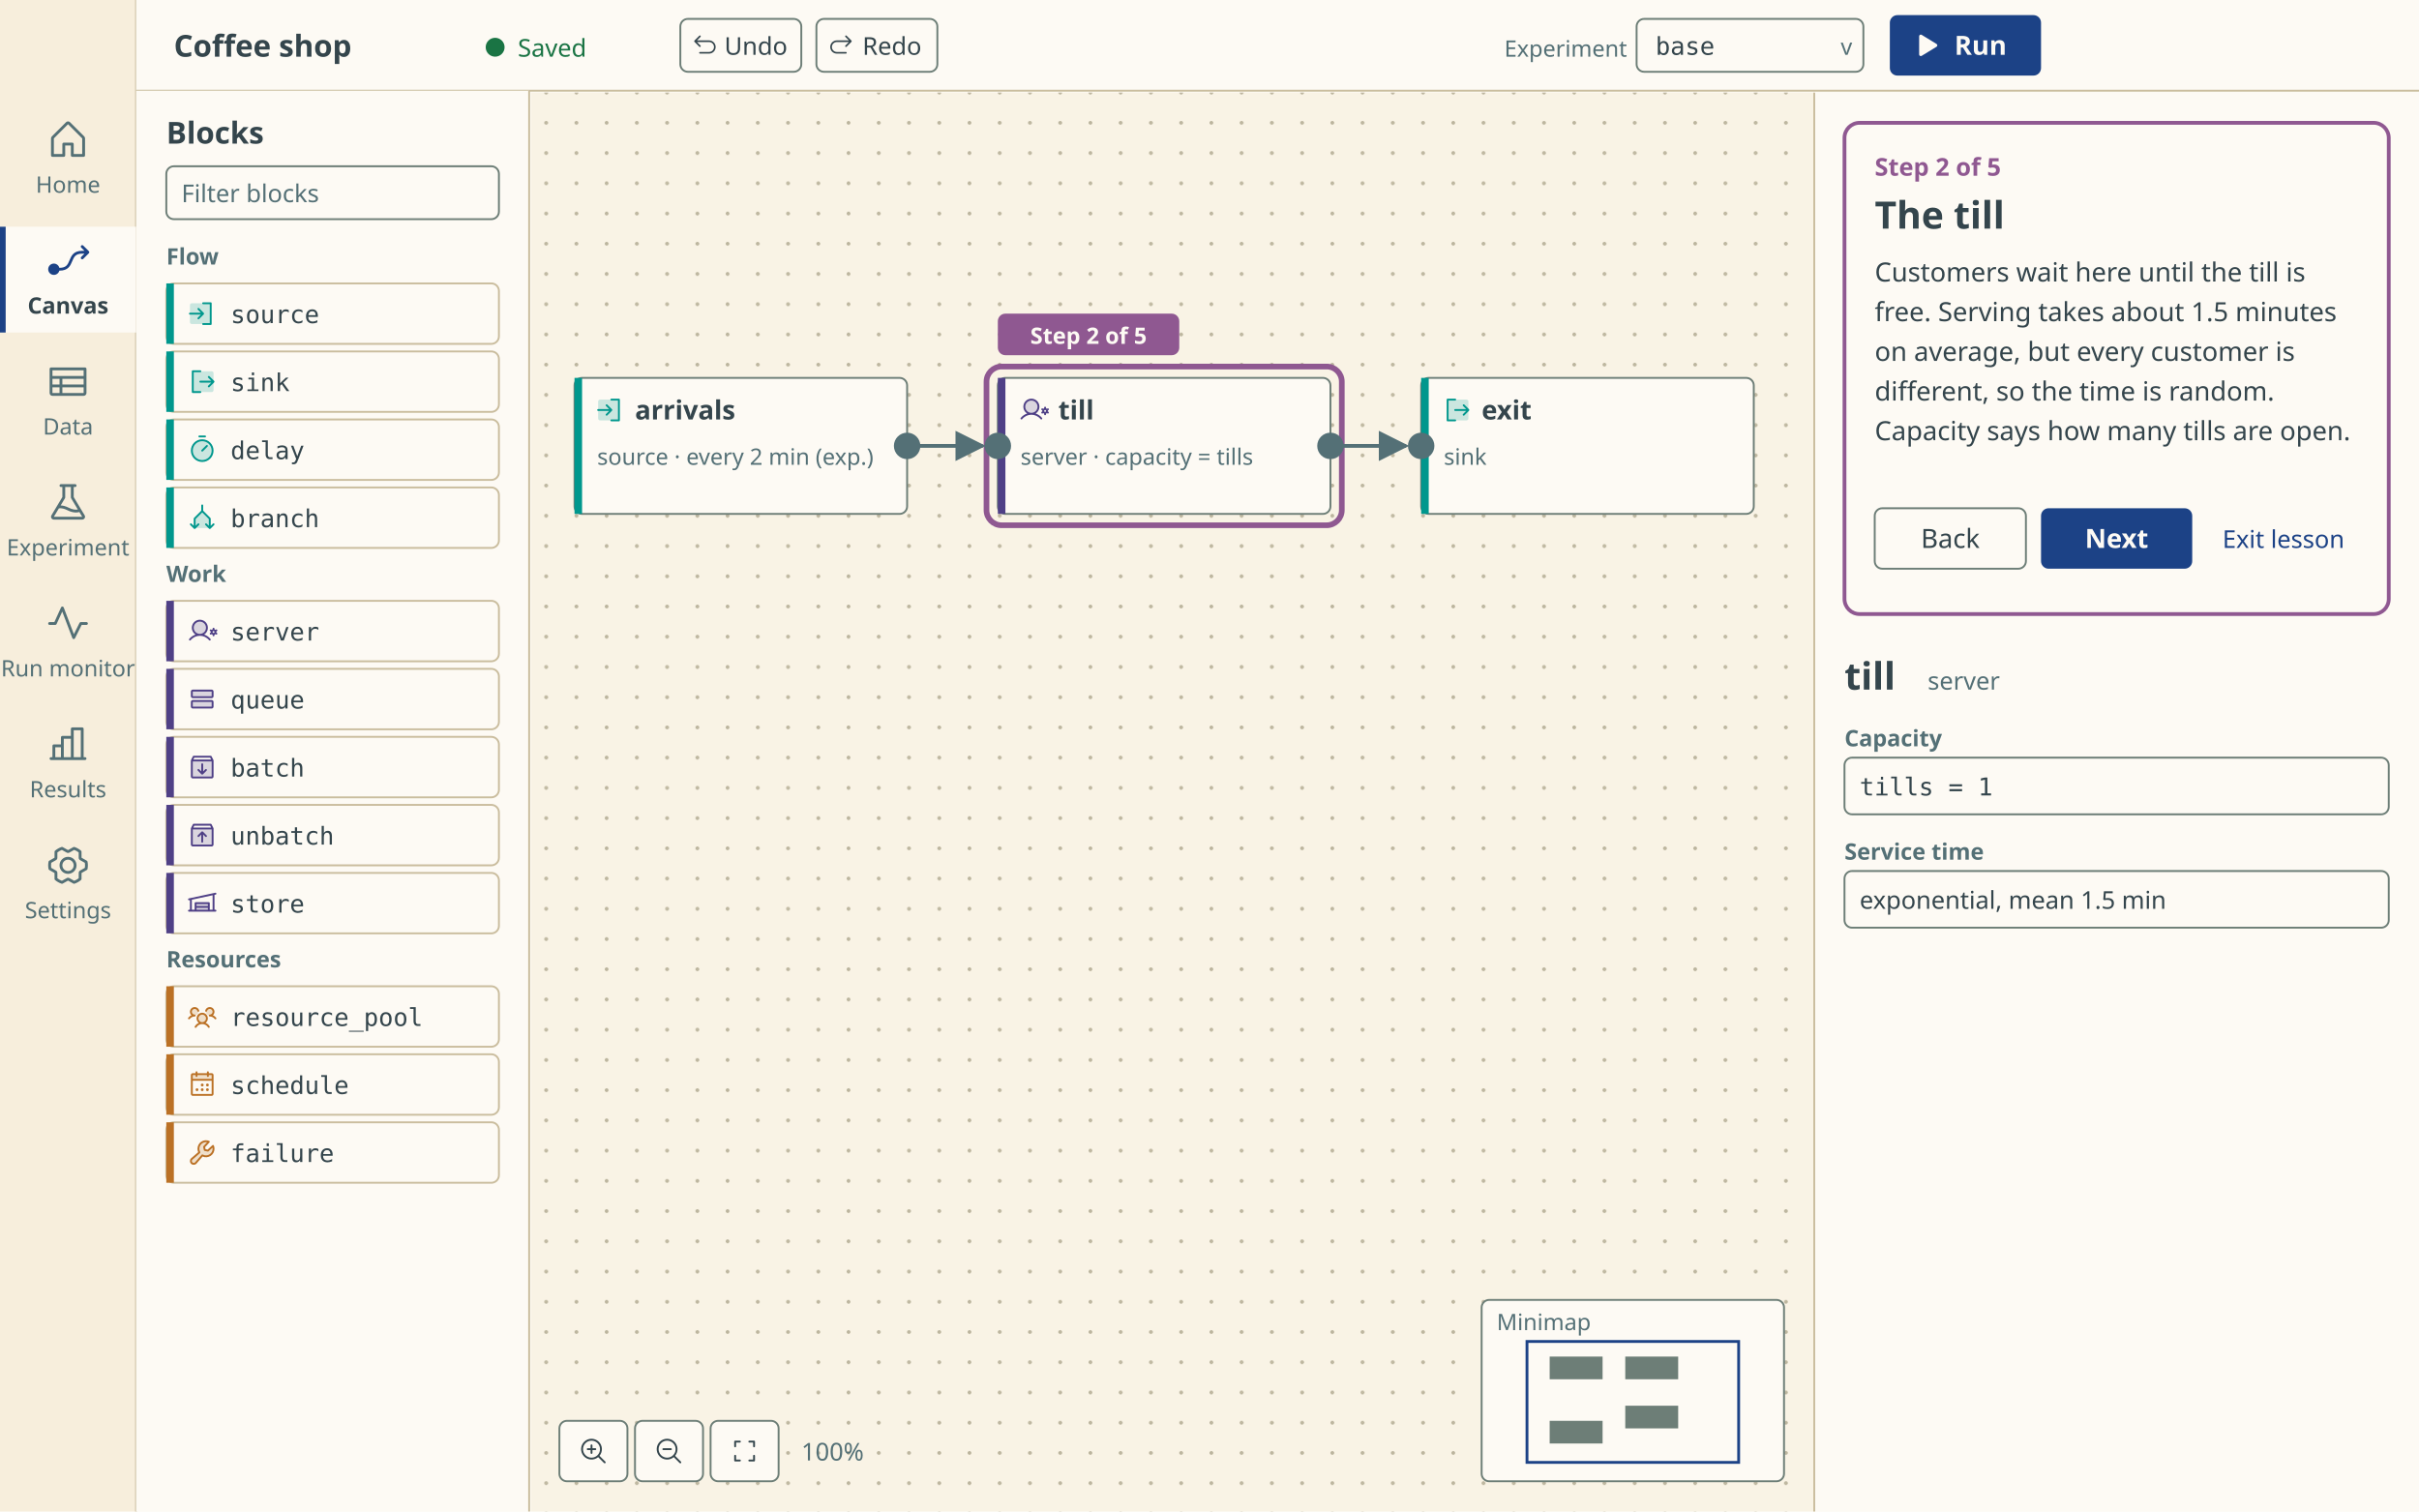
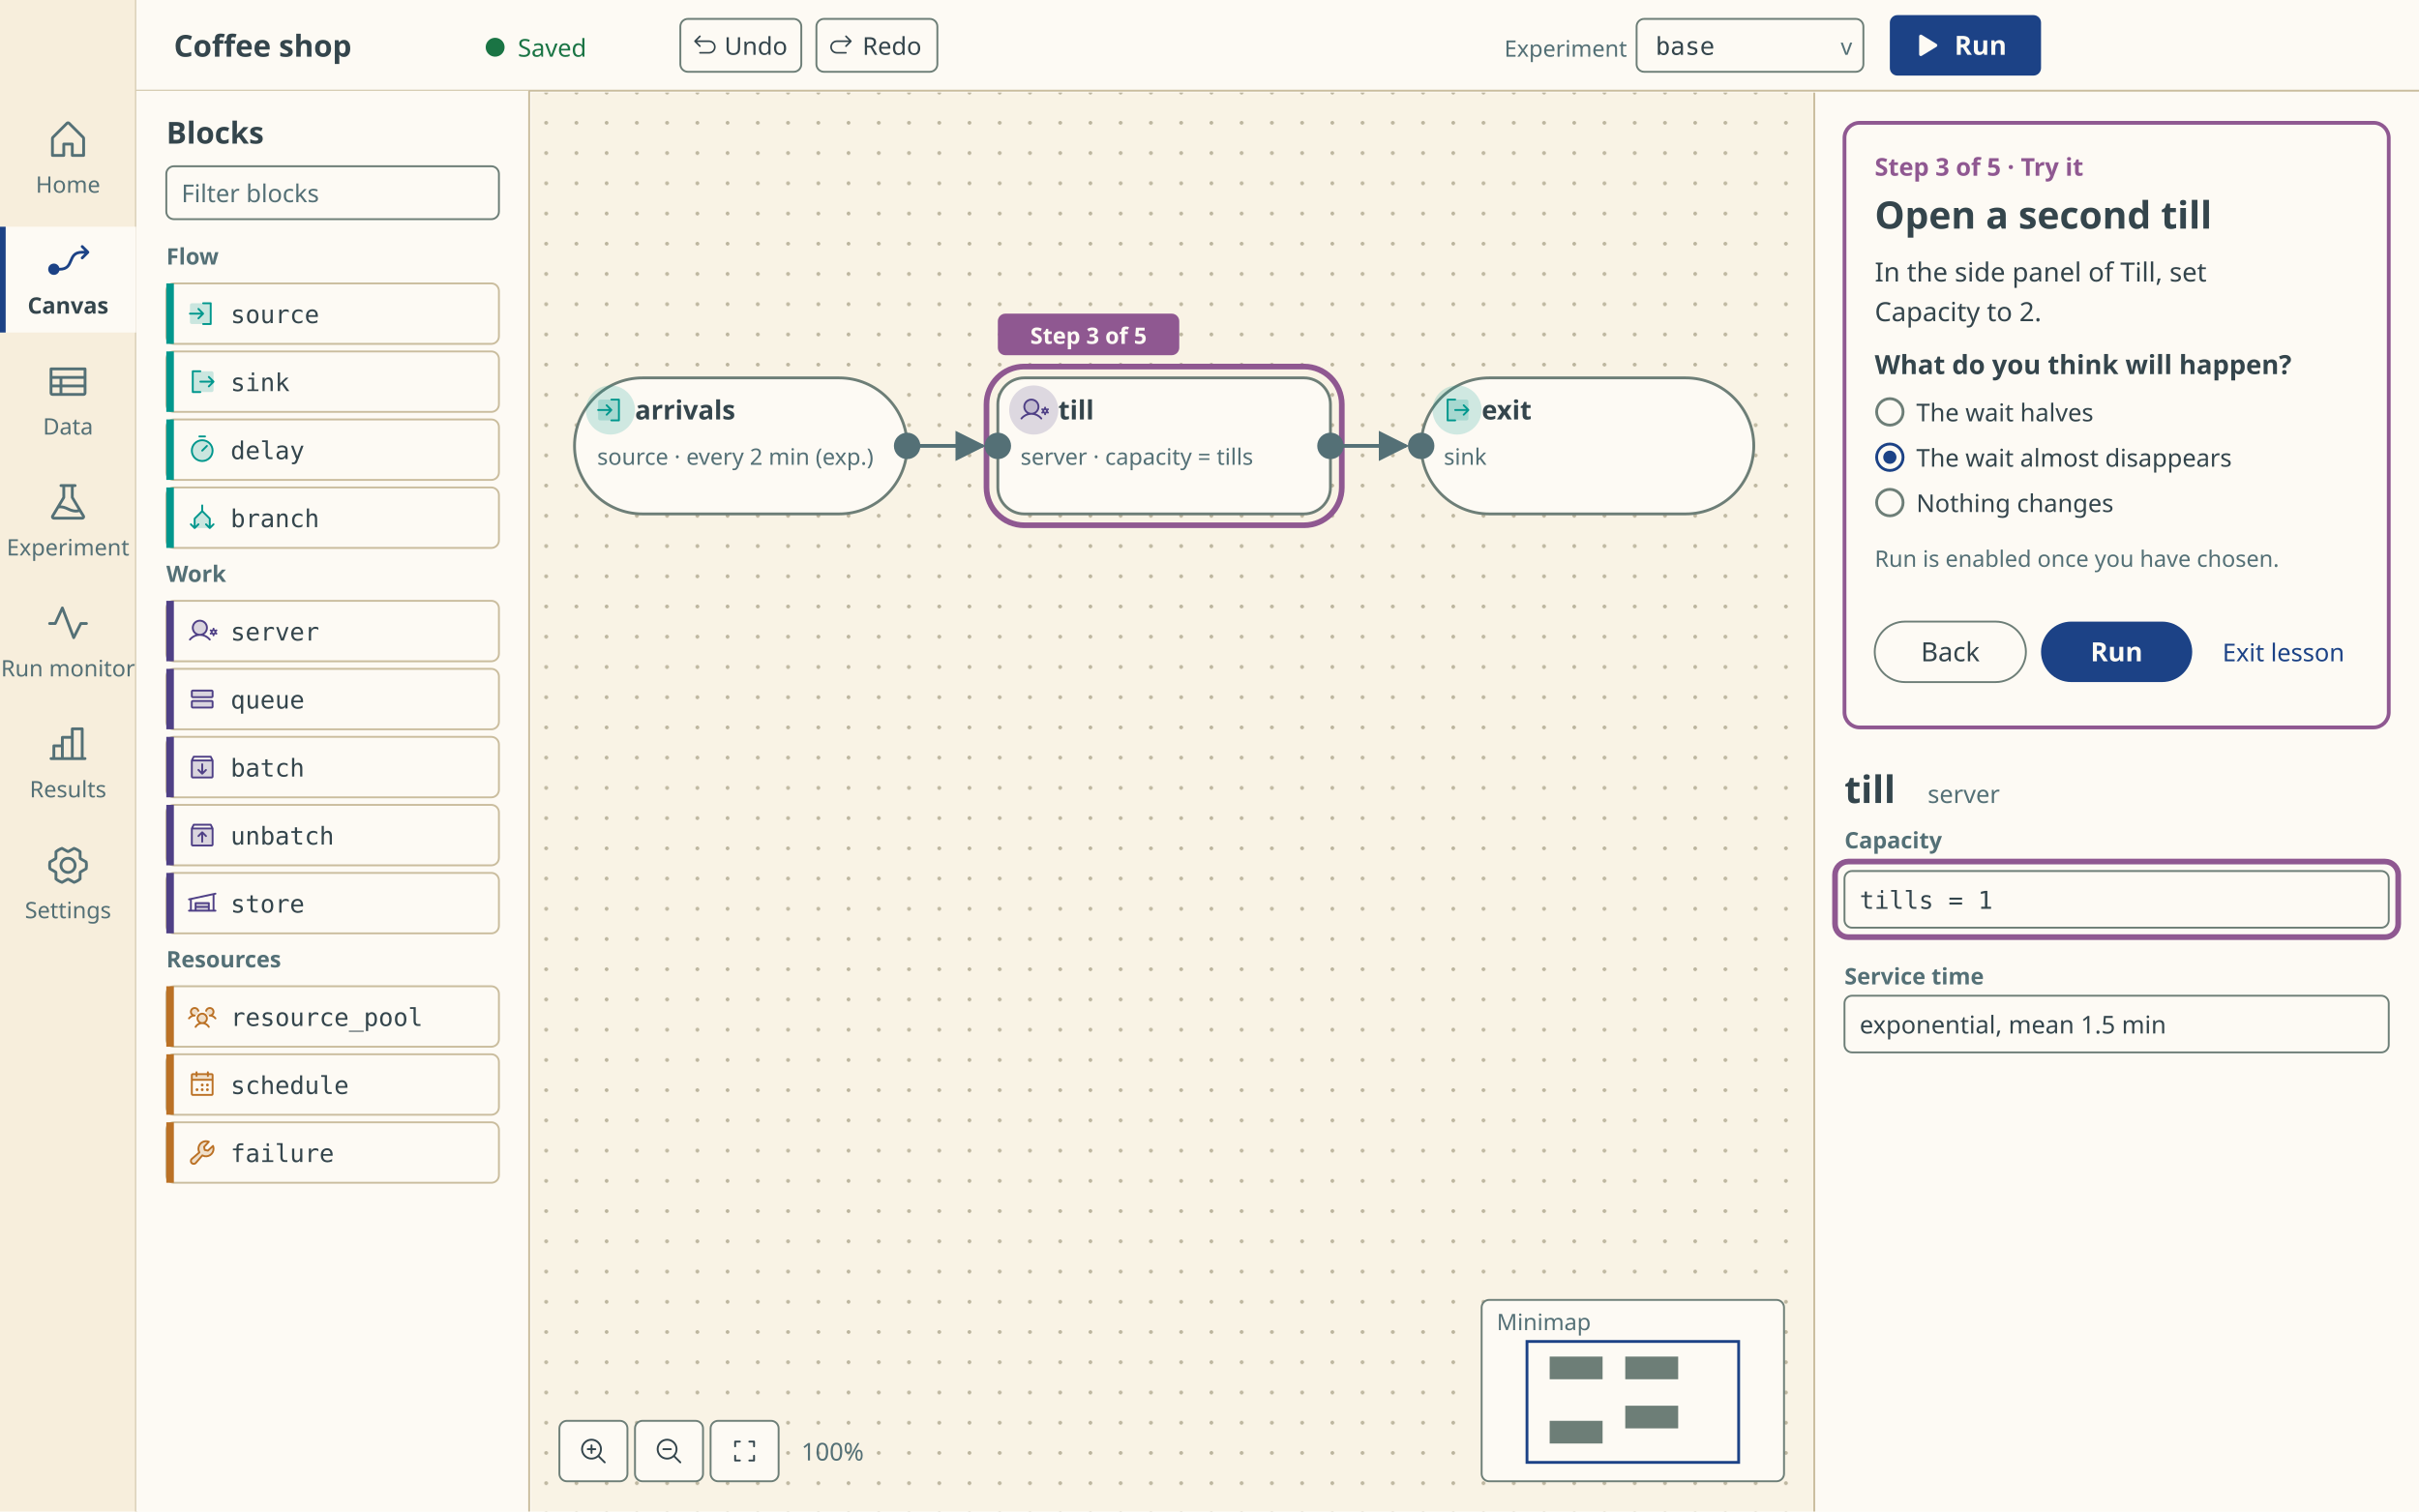
<svg xmlns="http://www.w3.org/2000/svg" width="1280" height="800" viewBox="0 0 1280 800" role="img" aria-labelledby="title desc">
  <defs>
    <marker id="arrow" viewBox="0 0 10 10" refX="9" refY="5" markerWidth="8" markerHeight="8" orient="auto-start-reverse">
      <path d="M 0 0 L 10 5 L 0 10 z" fill="#547076" />
    </marker>
    <pattern id="dots" width="16" height="16" patternUnits="userSpaceOnUse">
      <circle cx="1" cy="1" r="1" fill="#BBB49D" />
    </pattern>
  </defs>
  <rect x="0" y="0" width="1280" height="800" rx="0" fill="#FDFAF4" stroke="none" stroke-width="1" />
  <rect x="0" y="0" width="72" height="800" rx="0" fill="#F7EEDC" stroke="none" stroke-width="1" />
  <line x1="72" y1="0" x2="72" y2="800" stroke="#CABD9E" stroke-width="1" />
  <svg x="24" y="62" width="24" height="24" viewBox="0 0 256 256" aria-hidden="true">
    <g fill="#547076">
      <path d="M219.31,108.68l-80-80a16,16,0,0,0-22.62,0l-80,80A15.87,15.87,0,0,0,32,120v96a8,8,0,0,0,8,8h64a8,8,0,0,0,8-8V160h32v56a8,8,0,0,0,8,8h64a8,8,0,0,0,8-8V120A15.87,15.87,0,0,0,219.31,108.68ZM208,208H160V152a8,8,0,0,0-8-8H104a8,8,0,0,0-8,8v56H48V120l80-80,80,80Z" />
    </g>
  </svg>
  <text x="36" y="102" font-family="sans-serif" font-size="12" font-weight="400" fill="#547076" text-anchor="middle">Home</text>
  <rect x="0" y="120" width="72" height="56" rx="0" fill="#FDFAF4" stroke="none" stroke-width="1" />
  <rect x="0" y="120" width="3" height="56" rx="0" fill="#1C4286" stroke="none" stroke-width="1" />
  <svg x="24" y="126" width="24" height="24" viewBox="0 0 256 256" aria-hidden="true">
    <g fill="#1C4286">
      <path d="M245.66,85.66l-32,32a8,8,0,0,1-11.32-11.32L220.69,88H208c-38.67,0-46.59,19-56.62,43.08C141.05,155.88,129.33,184,80,184H79a32,32,0,1,1,0-16h1c38.67,0,46.59-19,56.62-43.08C147,100.12,158.67,72,208,72h12.69L202.34,53.66a8,8,0,0,1,11.32-11.32l32,32A8,8,0,0,1,245.66,85.66Z" />
    </g>
  </svg>
  <text x="36" y="166" font-family="sans-serif" font-size="12" font-weight="600" fill="#34454C" text-anchor="middle">Canvas</text>
  <svg x="24" y="190" width="24" height="24" viewBox="0 0 256 256" aria-hidden="true">
    <g fill="#547076">
      <path d="M224,48H32a8,8,0,0,0-8,8V192a16,16,0,0,0,16,16H216a16,16,0,0,0,16-16V56A8,8,0,0,0,224,48ZM40,112H80v32H40Zm56,0H216v32H96ZM216,64V96H40V64ZM40,160H80v32H40Zm176,32H96V160H216v32Z" />
    </g>
  </svg>
  <text x="36" y="230" font-family="sans-serif" font-size="12" font-weight="400" fill="#547076" text-anchor="middle">Data</text>
  <svg x="24" y="254" width="24" height="24" viewBox="0 0 256 256" aria-hidden="true">
    <g fill="#547076">
      <path d="M221.69,199.77,160,96.92V40h8a8,8,0,0,0,0-16H88a8,8,0,0,0,0,16h8V96.92L34.31,199.77A16,16,0,0,0,48,224H208a16,16,0,0,0,13.72-24.23ZM110.86,103.25A7.93,7.93,0,0,0,112,99.14V40h32V99.14a7.93,7.93,0,0,0,1.14,4.11L183.36,167c-12,2.37-29.07,1.37-51.75-10.11-15.91-8.05-31.05-12.32-45.22-12.81ZM48,208l28.54-47.58c14.25-1.74,30.31,1.85,47.82,10.72,19,9.61,35,12.88,48,12.88a69.89,69.89,0,0,0,19.55-2.7L208,208Z" />
    </g>
  </svg>
  <text x="36" y="294" font-family="sans-serif" font-size="12" font-weight="400" fill="#547076" text-anchor="middle">Experiment</text>
  <svg x="24" y="318" width="24" height="24" viewBox="0 0 256 256" aria-hidden="true">
    <g fill="#547076">
      <path d="M240,128a8,8,0,0,1-8,8H204.94l-37.78,75.58A8,8,0,0,1,160,216h-.4a8,8,0,0,1-7.08-5.14L95.35,60.76,63.28,131.31A8,8,0,0,1,56,136H24a8,8,0,0,1,0-16H50.85L88.72,36.69a8,8,0,0,1,14.76.46l57.51,151,31.85-63.71A8,8,0,0,1,200,120h32A8,8,0,0,1,240,128Z" />
    </g>
  </svg>
  <text x="36" y="358" font-family="sans-serif" font-size="12" font-weight="400" fill="#547076" text-anchor="middle">Run monitor</text>
  <svg x="24" y="382" width="24" height="24" viewBox="0 0 256 256" aria-hidden="true">
    <g fill="#547076">
      <path d="M224,200h-8V40a8,8,0,0,0-8-8H152a8,8,0,0,0-8,8V80H96a8,8,0,0,0-8,8v40H48a8,8,0,0,0-8,8v64H32a8,8,0,0,0,0,16H224a8,8,0,0,0,0-16ZM160,48h40V200H160ZM104,96h40V200H104ZM56,144H88v56H56Z" />
    </g>
  </svg>
  <text x="36" y="422" font-family="sans-serif" font-size="12" font-weight="400" fill="#547076" text-anchor="middle">Results</text>
  <svg x="24" y="446" width="24" height="24" viewBox="0 0 256 256" aria-hidden="true">
    <g fill="#547076">
      <path d="M128,80a48,48,0,1,0,48,48A48.05,48.05,0,0,0,128,80Zm0,80a32,32,0,1,1,32-32A32,32,0,0,1,128,160Zm109.94-52.79a8,8,0,0,0-3.89-5.4l-29.83-17-.12-33.62a8,8,0,0,0-2.83-6.08,111.91,111.91,0,0,0-36.72-20.67,8,8,0,0,0-6.46.59L128,41.85,97.88,25a8,8,0,0,0-6.47-.6A112.1,112.1,0,0,0,54.73,45.15a8,8,0,0,0-2.83,6.07l-.15,33.65-29.83,17a8,8,0,0,0-3.89,5.4,106.47,106.47,0,0,0,0,41.56,8,8,0,0,0,3.89,5.4l29.83,17,.12,33.62a8,8,0,0,0,2.83,6.08,111.91,111.91,0,0,0,36.72,20.67,8,8,0,0,0,6.46-.59L128,214.15,158.12,231a7.91,7.91,0,0,0,3.9,1,8.09,8.09,0,0,0,2.57-.42,112.1,112.1,0,0,0,36.68-20.73,8,8,0,0,0,2.83-6.07l.15-33.65,29.83-17a8,8,0,0,0,3.89-5.4A106.47,106.47,0,0,0,237.94,107.21Zm-15,34.91-28.57,16.25a8,8,0,0,0-3,3c-.58,1-1.19,2.06-1.81,3.06a7.94,7.94,0,0,0-1.22,4.21l-.15,32.25a95.89,95.89,0,0,1-25.37,14.3L134,199.13a8,8,0,0,0-3.91-1h-.19c-1.21,0-2.43,0-3.64,0a8.08,8.08,0,0,0-4.1,1l-28.84,16.1A96,96,0,0,1,67.88,201l-.11-32.2a8,8,0,0,0-1.22-4.22c-.62-1-1.23-2-1.8-3.06a8.09,8.09,0,0,0-3-3.06l-28.6-16.29a90.49,90.49,0,0,1,0-28.26L61.67,97.63a8,8,0,0,0,3-3c.58-1,1.19-2.06,1.81-3.06a7.94,7.94,0,0,0,1.22-4.21l.15-32.25a95.89,95.89,0,0,1,25.37-14.3L122,56.87a8,8,0,0,0,4.1,1c1.21,0,2.43,0,3.64,0a8.08,8.08,0,0,0,4.1-1l28.84-16.1A96,96,0,0,1,188.12,55l.11,32.2a8,8,0,0,0,1.22,4.22c.62,1,1.23,2,1.8,3.06a8.09,8.09,0,0,0,3,3.06l28.6,16.29A90.49,90.49,0,0,1,222.9,142.12Z" />
    </g>
  </svg>
  <text x="36" y="486" font-family="sans-serif" font-size="12" font-weight="400" fill="#547076" text-anchor="middle">Settings</text>
  <rect x="72" y="0" width="1208" height="48" rx="0" fill="#FDFAF4" stroke="none" stroke-width="1" />
  <line x1="72" y1="48" x2="1280" y2="48" stroke="#CABD9E" stroke-width="1" />
  <text x="92" y="30" font-family="sans-serif" font-size="16" font-weight="600" fill="#34454C" text-anchor="start">Coffee shop</text>
  <circle cx="262" cy="25" r="5" fill="#1A7444" stroke="none" stroke-width="1" />
  <text x="274" y="30" font-family="sans-serif" font-size="13" font-weight="400" fill="#1A7444" text-anchor="start">Saved</text>
  <rect x="360" y="10" width="64" height="28" rx="4" fill="#FDFAF4" stroke="#6D7E77" stroke-width="1" />
  <svg x="366" y="17" width="14" height="14" viewBox="0 0 256 256" aria-hidden="true">
    <g fill="#34454C">
      <path d="M232,144a64.07,64.07,0,0,1-64,64H80a8,8,0,0,1,0-16h88a48,48,0,0,0,0-96H51.31l34.35,34.34a8,8,0,0,1-11.32,11.32l-48-48a8,8,0,0,1,0-11.32l48-48A8,8,0,0,1,85.66,45.66L51.31,80H168A64.07,64.07,0,0,1,232,144Z" />
    </g>
  </svg>
  <text x="400" y="29" font-family="sans-serif" font-size="13" font-weight="400" fill="#34454C" text-anchor="middle">Undo</text>
  <rect x="432" y="10" width="64" height="28" rx="4" fill="#FDFAF4" stroke="#6D7E77" stroke-width="1" />
  <svg x="438" y="17" width="14" height="14" viewBox="0 0 256 256" aria-hidden="true">
    <g fill="#34454C">
      <path d="M170.34,130.34,204.69,96H88a48,48,0,0,0,0,96h88a8,8,0,0,1,0,16H88A64,64,0,0,1,88,80H204.69L170.34,45.66a8,8,0,0,1,11.32-11.32l48,48a8,8,0,0,1,0,11.32l-48,48a8,8,0,0,1-11.32-11.32Z" />
    </g>
  </svg>
  <text x="472" y="29" font-family="sans-serif" font-size="13" font-weight="400" fill="#34454C" text-anchor="middle">Redo</text>
  <text x="796" y="30" font-family="sans-serif" font-size="12" font-weight="400" fill="#547076" text-anchor="start">Experiment</text>
  <rect x="866" y="10" width="120" height="28" rx="4" fill="#FDFAF4" stroke="#6D7E77" stroke-width="1" />
  <text x="876" y="29" font-family="monospace" font-size="13" font-weight="400" fill="#34454C" text-anchor="start">base</text>
  <text x="974" y="29" font-family="sans-serif" font-size="12" font-weight="400" fill="#547076" text-anchor="start">v</text>
  <rect x="1000" y="8" width="80" height="32" rx="4" fill="#1C4286" stroke="none" stroke-width="1" />
  <svg x="1012" y="17" width="14" height="14" viewBox="0 0 256 256" aria-hidden="true">
    <g fill="#FDFAF4">
      <path d="M240,128a15.74,15.74,0,0,1-7.6,13.51L88.32,229.65a16,16,0,0,1-16.2.3A15.86,15.86,0,0,1,64,216.13V39.87a15.86,15.86,0,0,1,8.12-13.82,16,16,0,0,1,16.2.3L232.4,114.49A15.74,15.74,0,0,1,240,128Z" />
    </g>
  </svg>
  <text x="1048" y="29" font-family="sans-serif" font-size="14" font-weight="600" fill="#FDFAF4" text-anchor="middle">Run</text>
  <rect x="72" y="48" width="208" height="752" rx="0" fill="#FDFAF4" stroke="none" stroke-width="1" />
  <line x1="280" y1="48" x2="280" y2="800" stroke="#CABD9E" stroke-width="1" />
  <text x="88" y="76" font-family="sans-serif" font-size="16" font-weight="600" fill="#34454C" text-anchor="start">Blocks</text>
  <rect x="88" y="88" width="176" height="28" rx="4" fill="#FDFAF4" stroke="#6D7E77" stroke-width="1" />
  <text x="96" y="107" font-family="sans-serif" font-size="13" font-weight="400" fill="#547076" text-anchor="start">Filter blocks</text>
  <text x="88" y="140" font-family="sans-serif" font-size="12" font-weight="600" fill="#547076" text-anchor="start">Flow</text>
  <rect x="88" y="150" width="176" height="32" rx="4" fill="#FDFAF4" stroke="#CABD9E" stroke-width="1" />
  <rect x="88" y="150" width="4" height="32" rx="0" fill="#00978D" stroke="none" stroke-width="1" />
  <svg x="99" y="158" width="16" height="16" viewBox="0 0 256 256" aria-hidden="true">
    <g fill="#00978D">
      <path d="M200,40V216H40a16,16,0,0,1-16-16V56A16,16,0,0,1,40,40Z" opacity="0.2" />
      <path d="M141.66,133.66l-40,40a8,8,0,0,1-11.32-11.32L116.69,136H24a8,8,0,0,1,0-16h92.69L90.34,93.66a8,8,0,0,1,11.32-11.32l40,40A8,8,0,0,1,141.66,133.66ZM200,32H136a8,8,0,0,0,0,16h56V208H136a8,8,0,0,0,0,16h64a8,8,0,0,0,8-8V40A8,8,0,0,0,200,32Z" />
    </g>
  </svg>
  <text x="122" y="171" font-family="monospace" font-size="13" font-weight="400" fill="#34454C" text-anchor="start">source</text>
  <rect x="88" y="186" width="176" height="32" rx="4" fill="#FDFAF4" stroke="#CABD9E" stroke-width="1" />
  <rect x="88" y="186" width="4" height="32" rx="0" fill="#00978D" stroke="none" stroke-width="1" />
  <svg x="99" y="194" width="16" height="16" viewBox="0 0 256 256" aria-hidden="true">
    <g fill="#00978D">
      <path d="M224,56V200a16,16,0,0,1-16,16H48V40H208A16,16,0,0,1,224,56Z" opacity="0.2" />
      <path d="M120,216a8,8,0,0,1-8,8H48a8,8,0,0,1-8-8V40a8,8,0,0,1,8-8h64a8,8,0,0,1,0,16H56V208h56A8,8,0,0,1,120,216Zm109.66-93.66-40-40a8,8,0,0,0-11.32,11.32L204.69,120H112a8,8,0,0,0,0,16h92.69l-26.35,26.34a8,8,0,0,0,11.32,11.32l40-40A8,8,0,0,0,229.66,122.34Z" />
    </g>
  </svg>
  <text x="122" y="207" font-family="monospace" font-size="13" font-weight="400" fill="#34454C" text-anchor="start">sink</text>
  <rect x="88" y="222" width="176" height="32" rx="4" fill="#FDFAF4" stroke="#CABD9E" stroke-width="1" />
  <rect x="88" y="222" width="4" height="32" rx="0" fill="#00978D" stroke="none" stroke-width="1" />
  <svg x="99" y="230" width="16" height="16" viewBox="0 0 256 256" aria-hidden="true">
    <g fill="#00978D">
      <path d="M216,136a88,88,0,1,1-88-88A88,88,0,0,1,216,136Z" opacity="0.2" />
      <path d="M128,40a96,96,0,1,0,96,96A96.11,96.11,0,0,0,128,40Zm0,176a80,80,0,1,1,80-80A80.09,80.09,0,0,1,128,216ZM173.66,90.34a8,8,0,0,1,0,11.32l-40,40a8,8,0,0,1-11.32-11.32l40-40A8,8,0,0,1,173.66,90.34ZM96,16a8,8,0,0,1,8-8h48a8,8,0,0,1,0,16H104A8,8,0,0,1,96,16Z" />
    </g>
  </svg>
  <text x="122" y="243" font-family="monospace" font-size="13" font-weight="400" fill="#34454C" text-anchor="start">delay</text>
  <rect x="88" y="258" width="176" height="32" rx="4" fill="#FDFAF4" stroke="#CABD9E" stroke-width="1" />
  <rect x="88" y="258" width="4" height="32" rx="0" fill="#00978D" stroke="none" stroke-width="1" />
  <svg x="99" y="266" width="16" height="16" viewBox="0 0 256 256" aria-hidden="true">
    <g fill="#00978D">
      <path d="M192,136v80H64V136l64-64Z" opacity="0.2" />
      <path d="M229.66,189.66l-32,32a8,8,0,0,1-11.32,0l-32-32a8,8,0,0,1,11.32-11.32L184,196.69V139.31l-56-56-56,56v57.38l18.34-18.35a8,8,0,0,1,11.32,11.32l-32,32a8,8,0,0,1-11.32,0l-32-32a8,8,0,0,1,11.32-11.32L56,196.69V136a8,8,0,0,1,2.34-5.66L120,68.69V24a8,8,0,0,1,16,0V68.69l61.66,61.65A8,8,0,0,1,200,136v60.69l18.34-18.35a8,8,0,0,1,11.32,11.32Z" />
    </g>
  </svg>
  <text x="122" y="279" font-family="monospace" font-size="13" font-weight="400" fill="#34454C" text-anchor="start">branch</text>
  <text x="88" y="308" font-family="sans-serif" font-size="12" font-weight="600" fill="#547076" text-anchor="start">Work</text>
  <rect x="88" y="318" width="176" height="32" rx="4" fill="#FDFAF4" stroke="#CABD9E" stroke-width="1" />
  <rect x="88" y="318" width="4" height="32" rx="0" fill="#4F4086" stroke="none" stroke-width="1" />
  <svg x="99" y="326" width="16" height="16" viewBox="0 0 256 256" aria-hidden="true">
    <g fill="#4F4086">
      <path d="M168,100a60,60,0,1,1-60-60A60,60,0,0,1,168,100Z" opacity="0.2" />
      <path d="M144,157.68a68,68,0,1,0-71.9,0c-20.65,6.76-39.23,19.39-54.17,37.17a8,8,0,1,0,12.24,10.3C50.25,181.19,77.91,168,108,168s57.75,13.19,77.87,37.15a8,8,0,0,0,12.26-10.3C183.18,177.07,164.6,164.44,144,157.68ZM56,100a52,52,0,1,1,52,52A52.06,52.06,0,0,1,56,100Zm196.25,43.07-4.66-2.69a23.6,23.6,0,0,0,0-8.76l4.66-2.69a8,8,0,1,0-8-13.86l-4.67,2.7a23.92,23.92,0,0,0-7.58-4.39V108a8,8,0,0,0-16,0v5.38a23.92,23.92,0,0,0-7.58,4.39l-4.67-2.7a8,8,0,1,0-8,13.86l4.66,2.69a23.6,23.6,0,0,0,0,8.76l-4.66,2.69a8,8,0,0,0,8,13.86l4.67-2.7a23.92,23.92,0,0,0,7.58,4.39V164a8,8,0,0,0,16,0v-5.38a23.92,23.92,0,0,0,7.58-4.39l4.67,2.7a7.92,7.92,0,0,0,4,1.07,8,8,0,0,0,4-14.93ZM224,144a8,8,0,1,1,8-8A8,8,0,0,1,224,144Z" />
    </g>
  </svg>
  <text x="122" y="339" font-family="monospace" font-size="13" font-weight="400" fill="#34454C" text-anchor="start">server</text>
  <rect x="88" y="354" width="176" height="32" rx="4" fill="#FDFAF4" stroke="#CABD9E" stroke-width="1" />
  <rect x="88" y="354" width="4" height="32" rx="0" fill="#4F4086" stroke="none" stroke-width="1" />
  <svg x="99" y="362" width="16" height="16" viewBox="0 0 256 256" aria-hidden="true">
    <g fill="#4F4086">
      <path d="M216,152v40a8,8,0,0,1-8,8H48a8,8,0,0,1-8-8V152a8,8,0,0,1,8-8H208A8,8,0,0,1,216,152Zm-8-96H48a8,8,0,0,0-8,8v40a8,8,0,0,0,8,8H208a8,8,0,0,0,8-8V64A8,8,0,0,0,208,56Z" opacity="0.2" />
      <path d="M208,136H48a16,16,0,0,0-16,16v40a16,16,0,0,0,16,16H208a16,16,0,0,0,16-16V152A16,16,0,0,0,208,136Zm0,56H48V152H208v40Zm0-144H48A16,16,0,0,0,32,64v40a16,16,0,0,0,16,16H208a16,16,0,0,0,16-16V64A16,16,0,0,0,208,48Zm0,56H48V64H208v40Z" />
    </g>
  </svg>
  <text x="122" y="375" font-family="monospace" font-size="13" font-weight="400" fill="#34454C" text-anchor="start">queue</text>
  <rect x="88" y="390" width="176" height="32" rx="4" fill="#FDFAF4" stroke="#CABD9E" stroke-width="1" />
  <rect x="88" y="390" width="4" height="32" rx="0" fill="#4F4086" stroke="none" stroke-width="1" />
  <svg x="99" y="398" width="16" height="16" viewBox="0 0 256 256" aria-hidden="true">
    <g fill="#4F4086">
      <path d="M216,72V208a8,8,0,0,1-8,8H48a8,8,0,0,1-8-8V72Z" opacity="0.2" />
      <path d="M223.16,68.42l-16-32A8,8,0,0,0,200,32H56a8,8,0,0,0-7.16,4.42l-16,32A8.08,8.08,0,0,0,32,72V208a16,16,0,0,0,16,16H208a16,16,0,0,0,16-16V72A8.08,8.08,0,0,0,223.16,68.42ZM60.94,48H195.06l8,16H52.94ZM208,208H48V80H208V208Zm-42.34-61.66a8,8,0,0,1,0,11.32l-32,32a8,8,0,0,1-11.32,0l-32-32a8,8,0,0,1,11.32-11.32L120,164.69V104a8,8,0,0,1,16,0v60.69l18.34-18.35A8,8,0,0,1,165.66,146.34Z" />
    </g>
  </svg>
  <text x="122" y="411" font-family="monospace" font-size="13" font-weight="400" fill="#34454C" text-anchor="start">batch</text>
  <rect x="88" y="426" width="176" height="32" rx="4" fill="#FDFAF4" stroke="#CABD9E" stroke-width="1" />
  <rect x="88" y="426" width="4" height="32" rx="0" fill="#4F4086" stroke="none" stroke-width="1" />
  <svg x="99" y="434" width="16" height="16" viewBox="0 0 256 256" aria-hidden="true">
    <g fill="#4F4086">
      <path d="M216,72V208a8,8,0,0,1-8,8H48a8,8,0,0,1-8-8V72Z" opacity="0.2" />
      <path d="M223.16,68.42l-16-32A8,8,0,0,0,200,32H56a8,8,0,0,0-7.16,4.42l-16,32A8.08,8.08,0,0,0,32,72V208a16,16,0,0,0,16,16H208a16,16,0,0,0,16-16V72A8.08,8.08,0,0,0,223.16,68.42ZM60.94,48H195.06l8,16H52.94ZM208,208H48V80H208V208Zm-42.34-77.66a8,8,0,0,1-11.32,11.32L136,123.31V184a8,8,0,0,1-16,0V123.31l-18.34,18.35a8,8,0,0,1-11.32-11.32l32-32a8,8,0,0,1,11.32,0Z" />
    </g>
  </svg>
  <text x="122" y="447" font-family="monospace" font-size="13" font-weight="400" fill="#34454C" text-anchor="start">unbatch</text>
  <rect x="88" y="462" width="176" height="32" rx="4" fill="#FDFAF4" stroke="#CABD9E" stroke-width="1" />
  <rect x="88" y="462" width="4" height="32" rx="0" fill="#4F4086" stroke="none" stroke-width="1" />
  <svg x="99" y="470" width="16" height="16" viewBox="0 0 256 256" aria-hidden="true">
    <g fill="#4F4086">
      <path d="M184,128v64H72V128Z" opacity="0.2" />
      <path d="M240,184h-8V57.9l9.67-2.08a8,8,0,1,0-3.35-15.64l-224,48A8,8,0,0,0,16,104a8.16,8.16,0,0,0,1.69-.18L24,102.47V184H16a8,8,0,0,0,0,16H240a8,8,0,0,0,0-16ZM40,99,216,61.33V184H192V128a8,8,0,0,0-8-8H72a8,8,0,0,0-8,8v56H40Zm136,53H80V136h96ZM80,168h96v16H80Z" />
    </g>
  </svg>
  <text x="122" y="483" font-family="monospace" font-size="13" font-weight="400" fill="#34454C" text-anchor="start">store</text>
  <text x="88" y="512" font-family="sans-serif" font-size="12" font-weight="600" fill="#547076" text-anchor="start">Resources</text>
  <rect x="88" y="522" width="176" height="32" rx="4" fill="#FDFAF4" stroke="#CABD9E" stroke-width="1" />
  <rect x="88" y="522" width="4" height="32" rx="0" fill="#BB7125" stroke="none" stroke-width="1" />
  <svg x="99" y="530" width="16" height="16" viewBox="0 0 256 256" aria-hidden="true">
    <g fill="#BB7125">
      <path d="M168,144a40,40,0,1,1-40-40A40,40,0,0,1,168,144ZM64,56A32,32,0,1,0,96,88,32,32,0,0,0,64,56Zm128,0a32,32,0,1,0,32,32A32,32,0,0,0,192,56Z" opacity="0.2" />
      <path d="M244.8,150.4a8,8,0,0,1-11.2-1.6A51.6,51.6,0,0,0,192,128a8,8,0,0,1,0-16,24,24,0,1,0-23.24-30,8,8,0,1,1-15.5-4A40,40,0,1,1,219,117.51a67.94,67.94,0,0,1,27.43,21.68A8,8,0,0,1,244.8,150.4ZM190.92,212a8,8,0,1,1-13.85,8,57,57,0,0,0-98.15,0,8,8,0,1,1-13.84-8,72.06,72.06,0,0,1,33.74-29.92,48,48,0,1,1,58.36,0A72.06,72.06,0,0,1,190.92,212ZM128,176a32,32,0,1,0-32-32A32,32,0,0,0,128,176ZM72,120a8,8,0,0,0-8-8A24,24,0,1,1,87.24,82a8,8,0,1,0,15.5-4A40,40,0,1,0,37,117.51,67.94,67.94,0,0,0,9.6,139.19a8,8,0,1,0,12.8,9.61A51.6,51.6,0,0,1,64,128,8,8,0,0,0,72,120Z" />
    </g>
  </svg>
  <text x="122" y="543" font-family="monospace" font-size="13" font-weight="400" fill="#34454C" text-anchor="start">resource_pool</text>
  <rect x="88" y="558" width="176" height="32" rx="4" fill="#FDFAF4" stroke="#CABD9E" stroke-width="1" />
  <rect x="88" y="558" width="4" height="32" rx="0" fill="#BB7125" stroke="none" stroke-width="1" />
  <svg x="99" y="566" width="16" height="16" viewBox="0 0 256 256" aria-hidden="true">
    <g fill="#BB7125">
      <path d="M216,48V88H40V48a8,8,0,0,1,8-8H208A8,8,0,0,1,216,48Z" opacity="0.2" />
      <path d="M208,32H184V24a8,8,0,0,0-16,0v8H88V24a8,8,0,0,0-16,0v8H48A16,16,0,0,0,32,48V208a16,16,0,0,0,16,16H208a16,16,0,0,0,16-16V48A16,16,0,0,0,208,32ZM72,48v8a8,8,0,0,0,16,0V48h80v8a8,8,0,0,0,16,0V48h24V80H48V48ZM208,208H48V96H208V208Zm-68-76a12,12,0,1,1-12-12A12,12,0,0,1,140,132Zm44,0a12,12,0,1,1-12-12A12,12,0,0,1,184,132ZM96,172a12,12,0,1,1-12-12A12,12,0,0,1,96,172Zm44,0a12,12,0,1,1-12-12A12,12,0,0,1,140,172Zm44,0a12,12,0,1,1-12-12A12,12,0,0,1,184,172Z" />
    </g>
  </svg>
  <text x="122" y="579" font-family="monospace" font-size="13" font-weight="400" fill="#34454C" text-anchor="start">schedule</text>
  <rect x="88" y="594" width="176" height="32" rx="4" fill="#FDFAF4" stroke="#CABD9E" stroke-width="1" />
  <rect x="88" y="594" width="4" height="32" rx="0" fill="#BB7125" stroke="none" stroke-width="1" />
  <svg x="99" y="602" width="16" height="16" viewBox="0 0 256 256" aria-hidden="true">
    <g fill="#BB7125">
      <path d="M224,96a64,64,0,0,1-94.94,56L73,217A24,24,0,0,1,39,183L104,126.94a64,64,0,0,1,80-90.29L144,80l5.66,26.34L176,112l43.35-40A63.8,63.8,0,0,1,224,96Z" opacity="0.2" />
      <path d="M226.76,69a8,8,0,0,0-12.84-2.88l-40.3,37.19-17.23-3.7-3.7-17.23,37.19-40.3A8,8,0,0,0,187,29.24,72,72,0,0,0,88,96,72.34,72.34,0,0,0,94,124.94L33.79,177c-.15.12-.29.26-.43.39a32,32,0,0,0,45.26,45.26c.13-.13.27-.28.39-.42L131.06,162A72,72,0,0,0,232,96,71.56,71.56,0,0,0,226.76,69ZM160,152a56.14,56.14,0,0,1-27.07-7,8,8,0,0,0-9.92,1.77L67.11,211.51a16,16,0,0,1-22.62-22.62L109.18,133a8,8,0,0,0,1.77-9.93,56,56,0,0,1,58.36-82.31l-31.2,33.81a8,8,0,0,0-1.94,7.1L141.83,108a8,8,0,0,0,6.14,6.14l26.35,5.66a8,8,0,0,0,7.1-1.94l33.81-31.2A56.06,56.06,0,0,1,160,152Z" />
    </g>
  </svg>
  <text x="122" y="615" font-family="monospace" font-size="13" font-weight="400" fill="#34454C" text-anchor="start">failure</text>
  <rect x="281" y="49" width="679" height="751" rx="0" fill="#F9F3E5" stroke="none" stroke-width="1" />
  <rect x="281" y="49" width="679" height="751" rx="0" fill="url(#dots)" stroke="none" stroke-width="1" />
-   <rect x="304" y="200" width="176" height="72" rx="4" fill="#FDFAF4" stroke="#6D7E77" stroke-width="1" />
-   <rect x="304" y="200" width="4" height="72" rx="0" fill="#00978D" stroke="none" stroke-width="1" />
+   <rect x="304" y="200" width="176" height="72" rx="36" fill="#FDFAF4" stroke="#6D7E77" stroke-width="1.5" />
+   <circle cx="323" cy="217" r="13" fill="#00978D" fill-opacity="0.18" stroke="none" />
  <svg x="315" y="209" width="16" height="16" viewBox="0 0 256 256" aria-hidden="true">
    <g fill="#00978D">
      <path d="M200,40V216H40a16,16,0,0,1-16-16V56A16,16,0,0,1,40,40Z" opacity="0.2" />
      <path d="M141.66,133.66l-40,40a8,8,0,0,1-11.32-11.32L116.69,136H24a8,8,0,0,1,0-16h92.69L90.34,93.66a8,8,0,0,1,11.32-11.32l40,40A8,8,0,0,1,141.66,133.66ZM200,32H136a8,8,0,0,0,0,16h56V208H136a8,8,0,0,0,0,16h64a8,8,0,0,0,8-8V40A8,8,0,0,0,200,32Z" />
    </g>
  </svg>
  <text x="336" y="222" font-family="sans-serif" font-size="14" font-weight="600" fill="#34454C" text-anchor="start">arrivals</text>
  <text x="316" y="246" font-family="sans-serif" font-size="12" font-weight="400" fill="#547076" text-anchor="start">source · every 2 min (exp.)</text>
  <circle cx="480" cy="236.0" r="6" fill="#547076" stroke="#547076" stroke-width="2" />
-   <rect x="522" y="194" width="188" height="84" rx="8" fill="none" stroke="#8F5891" stroke-width="3" />
-   <rect x="528" y="200" width="176" height="72" rx="4" fill="#FDFAF4" stroke="#6D7E77" stroke-width="1" />
-   <rect x="528" y="200" width="4" height="72" rx="0" fill="#4F4086" stroke="none" stroke-width="1" />
+   <rect x="522" y="194" width="188" height="84" rx="20" fill="none" stroke="#8F5891" stroke-width="3" />
+   <rect x="528" y="200" width="176" height="72" rx="14" fill="#FDFAF4" stroke="#6D7E77" stroke-width="1.5" />
+   <circle cx="547" cy="217" r="13" fill="#4F4086" fill-opacity="0.18" stroke="none" />
  <svg x="539" y="209" width="16" height="16" viewBox="0 0 256 256" aria-hidden="true">
    <g fill="#4F4086">
      <path d="M168,100a60,60,0,1,1-60-60A60,60,0,0,1,168,100Z" opacity="0.2" />
      <path d="M144,157.68a68,68,0,1,0-71.9,0c-20.65,6.76-39.23,19.39-54.17,37.17a8,8,0,1,0,12.24,10.3C50.25,181.19,77.91,168,108,168s57.75,13.19,77.87,37.15a8,8,0,0,0,12.26-10.3C183.18,177.07,164.6,164.44,144,157.68ZM56,100a52,52,0,1,1,52,52A52.06,52.06,0,0,1,56,100Zm196.25,43.07-4.66-2.69a23.6,23.6,0,0,0,0-8.76l4.66-2.69a8,8,0,1,0-8-13.86l-4.67,2.7a23.92,23.92,0,0,0-7.58-4.39V108a8,8,0,0,0-16,0v5.38a23.92,23.92,0,0,0-7.58,4.39l-4.67-2.7a8,8,0,1,0-8,13.86l4.66,2.69a23.6,23.6,0,0,0,0,8.76l-4.66,2.69a8,8,0,0,0,8,13.86l4.67-2.7a23.92,23.92,0,0,0,7.58,4.39V164a8,8,0,0,0,16,0v-5.38a23.92,23.92,0,0,0,7.58-4.39l4.67,2.7a7.92,7.92,0,0,0,4,1.07,8,8,0,0,0,4-14.93ZM224,144a8,8,0,1,1,8-8A8,8,0,0,1,224,144Z" />
    </g>
  </svg>
  <text x="560" y="222" font-family="sans-serif" font-size="14" font-weight="600" fill="#34454C" text-anchor="start">till</text>
  <text x="540" y="246" font-family="sans-serif" font-size="12" font-weight="400" fill="#547076" text-anchor="start">server · capacity = tills</text>
  <circle cx="528" cy="236.0" r="6" fill="#547076" stroke="#547076" stroke-width="2" />
  <circle cx="704" cy="236.0" r="6" fill="#547076" stroke="#547076" stroke-width="2" />
  <rect x="528" y="166" width="96" height="22" rx="4" fill="#8F5891" stroke="none" stroke-width="1" />
-   <text x="576" y="182" font-family="sans-serif" font-size="12" font-weight="600" fill="#FDFAF4" text-anchor="middle">Step 2 of 5</text>
-   <rect x="752" y="200" width="176" height="72" rx="4" fill="#FDFAF4" stroke="#6D7E77" stroke-width="1" />
-   <rect x="752" y="200" width="4" height="72" rx="0" fill="#00978D" stroke="none" stroke-width="1" />
+   <text x="576" y="182" font-family="sans-serif" font-size="12" font-weight="600" fill="#FDFAF4" text-anchor="middle">Step 3 of 5</text>
+   <rect x="752" y="200" width="176" height="72" rx="36" fill="#FDFAF4" stroke="#6D7E77" stroke-width="1.5" />
+   <circle cx="771" cy="217" r="13" fill="#00978D" fill-opacity="0.18" stroke="none" />
  <svg x="763" y="209" width="16" height="16" viewBox="0 0 256 256" aria-hidden="true">
    <g fill="#00978D">
      <path d="M224,56V200a16,16,0,0,1-16,16H48V40H208A16,16,0,0,1,224,56Z" opacity="0.2" />
      <path d="M120,216a8,8,0,0,1-8,8H48a8,8,0,0,1-8-8V40a8,8,0,0,1,8-8h64a8,8,0,0,1,0,16H56V208h56A8,8,0,0,1,120,216Zm109.66-93.66-40-40a8,8,0,0,0-11.32,11.32L204.69,120H112a8,8,0,0,0,0,16h92.69l-26.35,26.34a8,8,0,0,0,11.32,11.32l40-40A8,8,0,0,0,229.66,122.34Z" />
    </g>
  </svg>
  <text x="784" y="222" font-family="sans-serif" font-size="14" font-weight="600" fill="#34454C" text-anchor="start">exit</text>
  <text x="764" y="246" font-family="sans-serif" font-size="12" font-weight="400" fill="#547076" text-anchor="start">sink</text>
  <circle cx="752" cy="236.0" r="6" fill="#547076" stroke="#547076" stroke-width="2" />
  <line x1="486" y1="236.0" x2="520" y2="236.0" stroke="#547076" stroke-width="2" marker-end="url(#arrow)" />
  <line x1="710" y1="236.0" x2="744" y2="236.0" stroke="#547076" stroke-width="2" marker-end="url(#arrow)" />
  <rect x="296" y="752" width="36" height="32" rx="4" fill="#FDFAF4" stroke="#6D7E77" stroke-width="1" />
  <svg x="306" y="760" width="16" height="16" viewBox="0 0 256 256" aria-label="Zoom in">
    <g fill="#34454C">
      <path d="M152,112a8,8,0,0,1-8,8H120v24a8,8,0,0,1-16,0V120H80a8,8,0,0,1,0-16h24V80a8,8,0,0,1,16,0v24h24A8,8,0,0,1,152,112Zm77.66,117.66a8,8,0,0,1-11.32,0l-50.06-50.07a88.11,88.11,0,1,1,11.31-11.31l50.07,50.06A8,8,0,0,1,229.66,229.66ZM112,184a72,72,0,1,0-72-72A72.08,72.08,0,0,0,112,184Z" />
    </g>
  </svg>
  <rect x="336" y="752" width="36" height="32" rx="4" fill="#FDFAF4" stroke="#6D7E77" stroke-width="1" />
  <svg x="346" y="760" width="16" height="16" viewBox="0 0 256 256" aria-label="Zoom out">
    <g fill="#34454C">
      <path d="M152,112a8,8,0,0,1-8,8H80a8,8,0,0,1,0-16h64A8,8,0,0,1,152,112Zm77.66,117.66a8,8,0,0,1-11.32,0l-50.06-50.07a88.11,88.11,0,1,1,11.31-11.31l50.07,50.06A8,8,0,0,1,229.66,229.66ZM112,184a72,72,0,1,0-72-72A72.08,72.08,0,0,0,112,184Z" />
    </g>
  </svg>
  <rect x="376" y="752" width="36" height="32" rx="4" fill="#FDFAF4" stroke="#6D7E77" stroke-width="1" />
  <svg x="386" y="760" width="16" height="16" viewBox="0 0 256 256" aria-label="Fit">
    <g fill="#34454C">
      <path d="M216,48V88a8,8,0,0,1-16,0V56H168a8,8,0,0,1,0-16h40A8,8,0,0,1,216,48ZM88,200H56V168a8,8,0,0,0-16,0v40a8,8,0,0,0,8,8H88a8,8,0,0,0,0-16Zm120-40a8,8,0,0,0-8,8v32H168a8,8,0,0,0,0,16h40a8,8,0,0,0,8-8V168A8,8,0,0,0,208,160ZM88,40H48a8,8,0,0,0-8,8V88a8,8,0,0,0,16,0V56H88a8,8,0,0,0,0-16Z" />
    </g>
  </svg>
  <text x="424" y="773" font-family="sans-serif" font-size="13" font-weight="400" fill="#547076" text-anchor="start">100%</text>
  <rect x="784" y="688" width="160" height="96" rx="4" fill="#FDFAF4" stroke="#6D7E77" stroke-width="1" />
  <text x="792" y="704" font-family="sans-serif" font-size="12" font-weight="400" fill="#547076" text-anchor="start">Minimap</text>
  <rect x="820" y="718" width="28" height="12" rx="0" fill="#6D7E77" stroke="none" stroke-width="1" />
  <rect x="860" y="718" width="28" height="12" rx="0" fill="#6D7E77" stroke="none" stroke-width="1" />
  <rect x="860" y="744" width="28" height="12" rx="0" fill="#6D7E77" stroke="none" stroke-width="1" />
  <rect x="820" y="752" width="28" height="12" rx="0" fill="#6D7E77" stroke="none" stroke-width="1" />
  <rect x="808" y="710" width="112" height="64" rx="0" fill="none" stroke="#1C4286" stroke-width="1.5" />
  <rect x="960" y="49" width="320" height="751" rx="0" fill="#FDFAF4" stroke="none" stroke-width="1" />
  <line x1="960" y1="49" x2="960" y2="800" stroke="#CABD9E" stroke-width="1" />
-   <rect x="976" y="65" width="288" height="260" rx="8" fill="#FDFAF4" stroke="#8F5891" stroke-width="2" />
-   <text x="992" y="93" font-family="sans-serif" font-size="13" font-weight="600" fill="#8F5891" text-anchor="start">Step 2 of 5</text>
-   <text x="992" y="121" font-family="sans-serif" font-size="20" font-weight="600" fill="#34454C" text-anchor="start">The till</text>
-   <text x="992" y="149" font-family="sans-serif" font-size="14" font-weight="400" fill="#34454C" text-anchor="start">Customers wait here until the till is</text>
-   <text x="992" y="170" font-family="sans-serif" font-size="14" font-weight="400" fill="#34454C" text-anchor="start">free. Serving takes about 1.5 minutes</text>
-   <text x="992" y="191" font-family="sans-serif" font-size="14" font-weight="400" fill="#34454C" text-anchor="start">on average, but every customer is</text>
-   <text x="992" y="212" font-family="sans-serif" font-size="14" font-weight="400" fill="#34454C" text-anchor="start">different, so the time is random.</text>
-   <text x="992" y="233" font-family="sans-serif" font-size="14" font-weight="400" fill="#34454C" text-anchor="start">Capacity says how many tills are open.</text>
-   <rect x="992" y="269" width="80" height="32" rx="4" fill="#FDFAF4" stroke="#6D7E77" stroke-width="1" />
-   <text x="1032.0" y="290.0" font-family="sans-serif" font-size="14" font-weight="400" fill="#34454C" text-anchor="middle">Back</text>
-   <rect x="1080" y="269" width="80" height="32" rx="4" fill="#1C4286" stroke="none" stroke-width="1" />
-   <text x="1120.0" y="290.0" font-family="sans-serif" font-size="14" font-weight="600" fill="#FDFAF4" text-anchor="middle">Next</text>
-   <text x="1176" y="290" font-family="sans-serif" font-size="13" font-weight="400" fill="#1C4286" text-anchor="start">Exit lesson</text>
-   <text x="976" y="365" font-family="sans-serif" font-size="20" font-weight="600" fill="#34454C" text-anchor="start">till</text>
-   <text x="1020" y="365" font-family="sans-serif" font-size="13" font-weight="400" fill="#547076" text-anchor="start">server</text>
-   <text x="976" y="395" font-family="sans-serif" font-size="12" font-weight="600" fill="#547076" text-anchor="start">Capacity</text>
-   <rect x="976" y="401" width="288" height="30" rx="4" fill="#FDFAF4" stroke="#6D7E77" stroke-width="1" />
-   <text x="984" y="421" font-family="monospace" font-size="13" font-weight="400" fill="#34454C" text-anchor="start">tills = 1</text>
-   <text x="976" y="455" font-family="sans-serif" font-size="12" font-weight="600" fill="#547076" text-anchor="start">Service time</text>
+   <rect x="976" y="65" width="288" height="320" rx="8" fill="#FDFAF4" stroke="#8F5891" stroke-width="2" />
+   <text x="992" y="93" font-family="sans-serif" font-size="13" font-weight="600" fill="#8F5891" text-anchor="start">Step 3 of 5 · Try it</text>
+   <text x="992" y="121" font-family="sans-serif" font-size="20" font-weight="600" fill="#34454C" text-anchor="start">Open a second till</text>
+   <text x="992" y="149" font-family="sans-serif" font-size="14" font-weight="400" fill="#34454C" text-anchor="start">In the side panel of Till, set</text>
+   <text x="992" y="170" font-family="sans-serif" font-size="14" font-weight="400" fill="#34454C" text-anchor="start">Capacity to 2.</text>
+   <text x="992" y="198" font-family="sans-serif" font-size="14" font-weight="600" fill="#34454C" text-anchor="start">What do you think will happen?</text>
+   <circle cx="1000" cy="218" r="7" fill="#FDFAF4" stroke="#6D7E77" stroke-width="1.5" />
+   <text x="1014" y="223" font-family="sans-serif" font-size="13" font-weight="400" fill="#34454C" text-anchor="start">The wait halves</text>
+   <circle cx="1000" cy="242" r="7" fill="#FDFAF4" stroke="#1C4286" stroke-width="1.5" />
+   <circle cx="1000" cy="242" r="3.5" fill="#1C4286" />
+   <text x="1014" y="247" font-family="sans-serif" font-size="13" font-weight="400" fill="#34454C" text-anchor="start">The wait almost disappears</text>
+   <circle cx="1000" cy="266" r="7" fill="#FDFAF4" stroke="#6D7E77" stroke-width="1.5" />
+   <text x="1014" y="271" font-family="sans-serif" font-size="13" font-weight="400" fill="#34454C" text-anchor="start">Nothing changes</text>
+   <text x="992" y="300" font-family="sans-serif" font-size="12" font-weight="400" fill="#547076" text-anchor="start">Run is enabled once you have chosen.</text>
+   <rect x="992" y="329" width="80" height="32" rx="16" fill="#FDFAF4" stroke="#6D7E77" stroke-width="1" />
+   <text x="1032.0" y="350.0" font-family="sans-serif" font-size="14" font-weight="400" fill="#34454C" text-anchor="middle">Back</text>
+   <rect x="1080" y="329" width="80" height="32" rx="16" fill="#1C4286" stroke="none" stroke-width="1" />
+   <text x="1120.0" y="350.0" font-family="sans-serif" font-size="14" font-weight="600" fill="#FDFAF4" text-anchor="middle">Run</text>
+   <text x="1176" y="350" font-family="sans-serif" font-size="13" font-weight="400" fill="#1C4286" text-anchor="start">Exit lesson</text>
+   <text x="976" y="425" font-family="sans-serif" font-size="20" font-weight="600" fill="#34454C" text-anchor="start">till</text>
+   <text x="1020" y="425" font-family="sans-serif" font-size="13" font-weight="400" fill="#547076" text-anchor="start">server</text>
+   <text x="976" y="449" font-family="sans-serif" font-size="12" font-weight="600" fill="#547076" text-anchor="start">Capacity</text>
+   <rect x="971" y="456" width="298" height="40" rx="7" fill="none" stroke="#8F5891" stroke-width="3" />
  <rect x="976" y="461" width="288" height="30" rx="4" fill="#FDFAF4" stroke="#6D7E77" stroke-width="1" />
-   <text x="984" y="481" font-family="sans-serif" font-size="13" font-weight="400" fill="#34454C" text-anchor="start">exponential, mean 1.5 min</text>
+   <text x="984" y="481" font-family="monospace" font-size="13" font-weight="400" fill="#34454C" text-anchor="start">tills = 1</text>
+   <text x="976" y="521" font-family="sans-serif" font-size="12" font-weight="600" fill="#547076" text-anchor="start">Service time</text>
+   <rect x="976" y="527" width="288" height="30" rx="4" fill="#FDFAF4" stroke="#6D7E77" stroke-width="1" />
+   <text x="984" y="547" font-family="sans-serif" font-size="13" font-weight="400" fill="#34454C" text-anchor="start">exponential, mean 1.5 min</text>
</svg>
